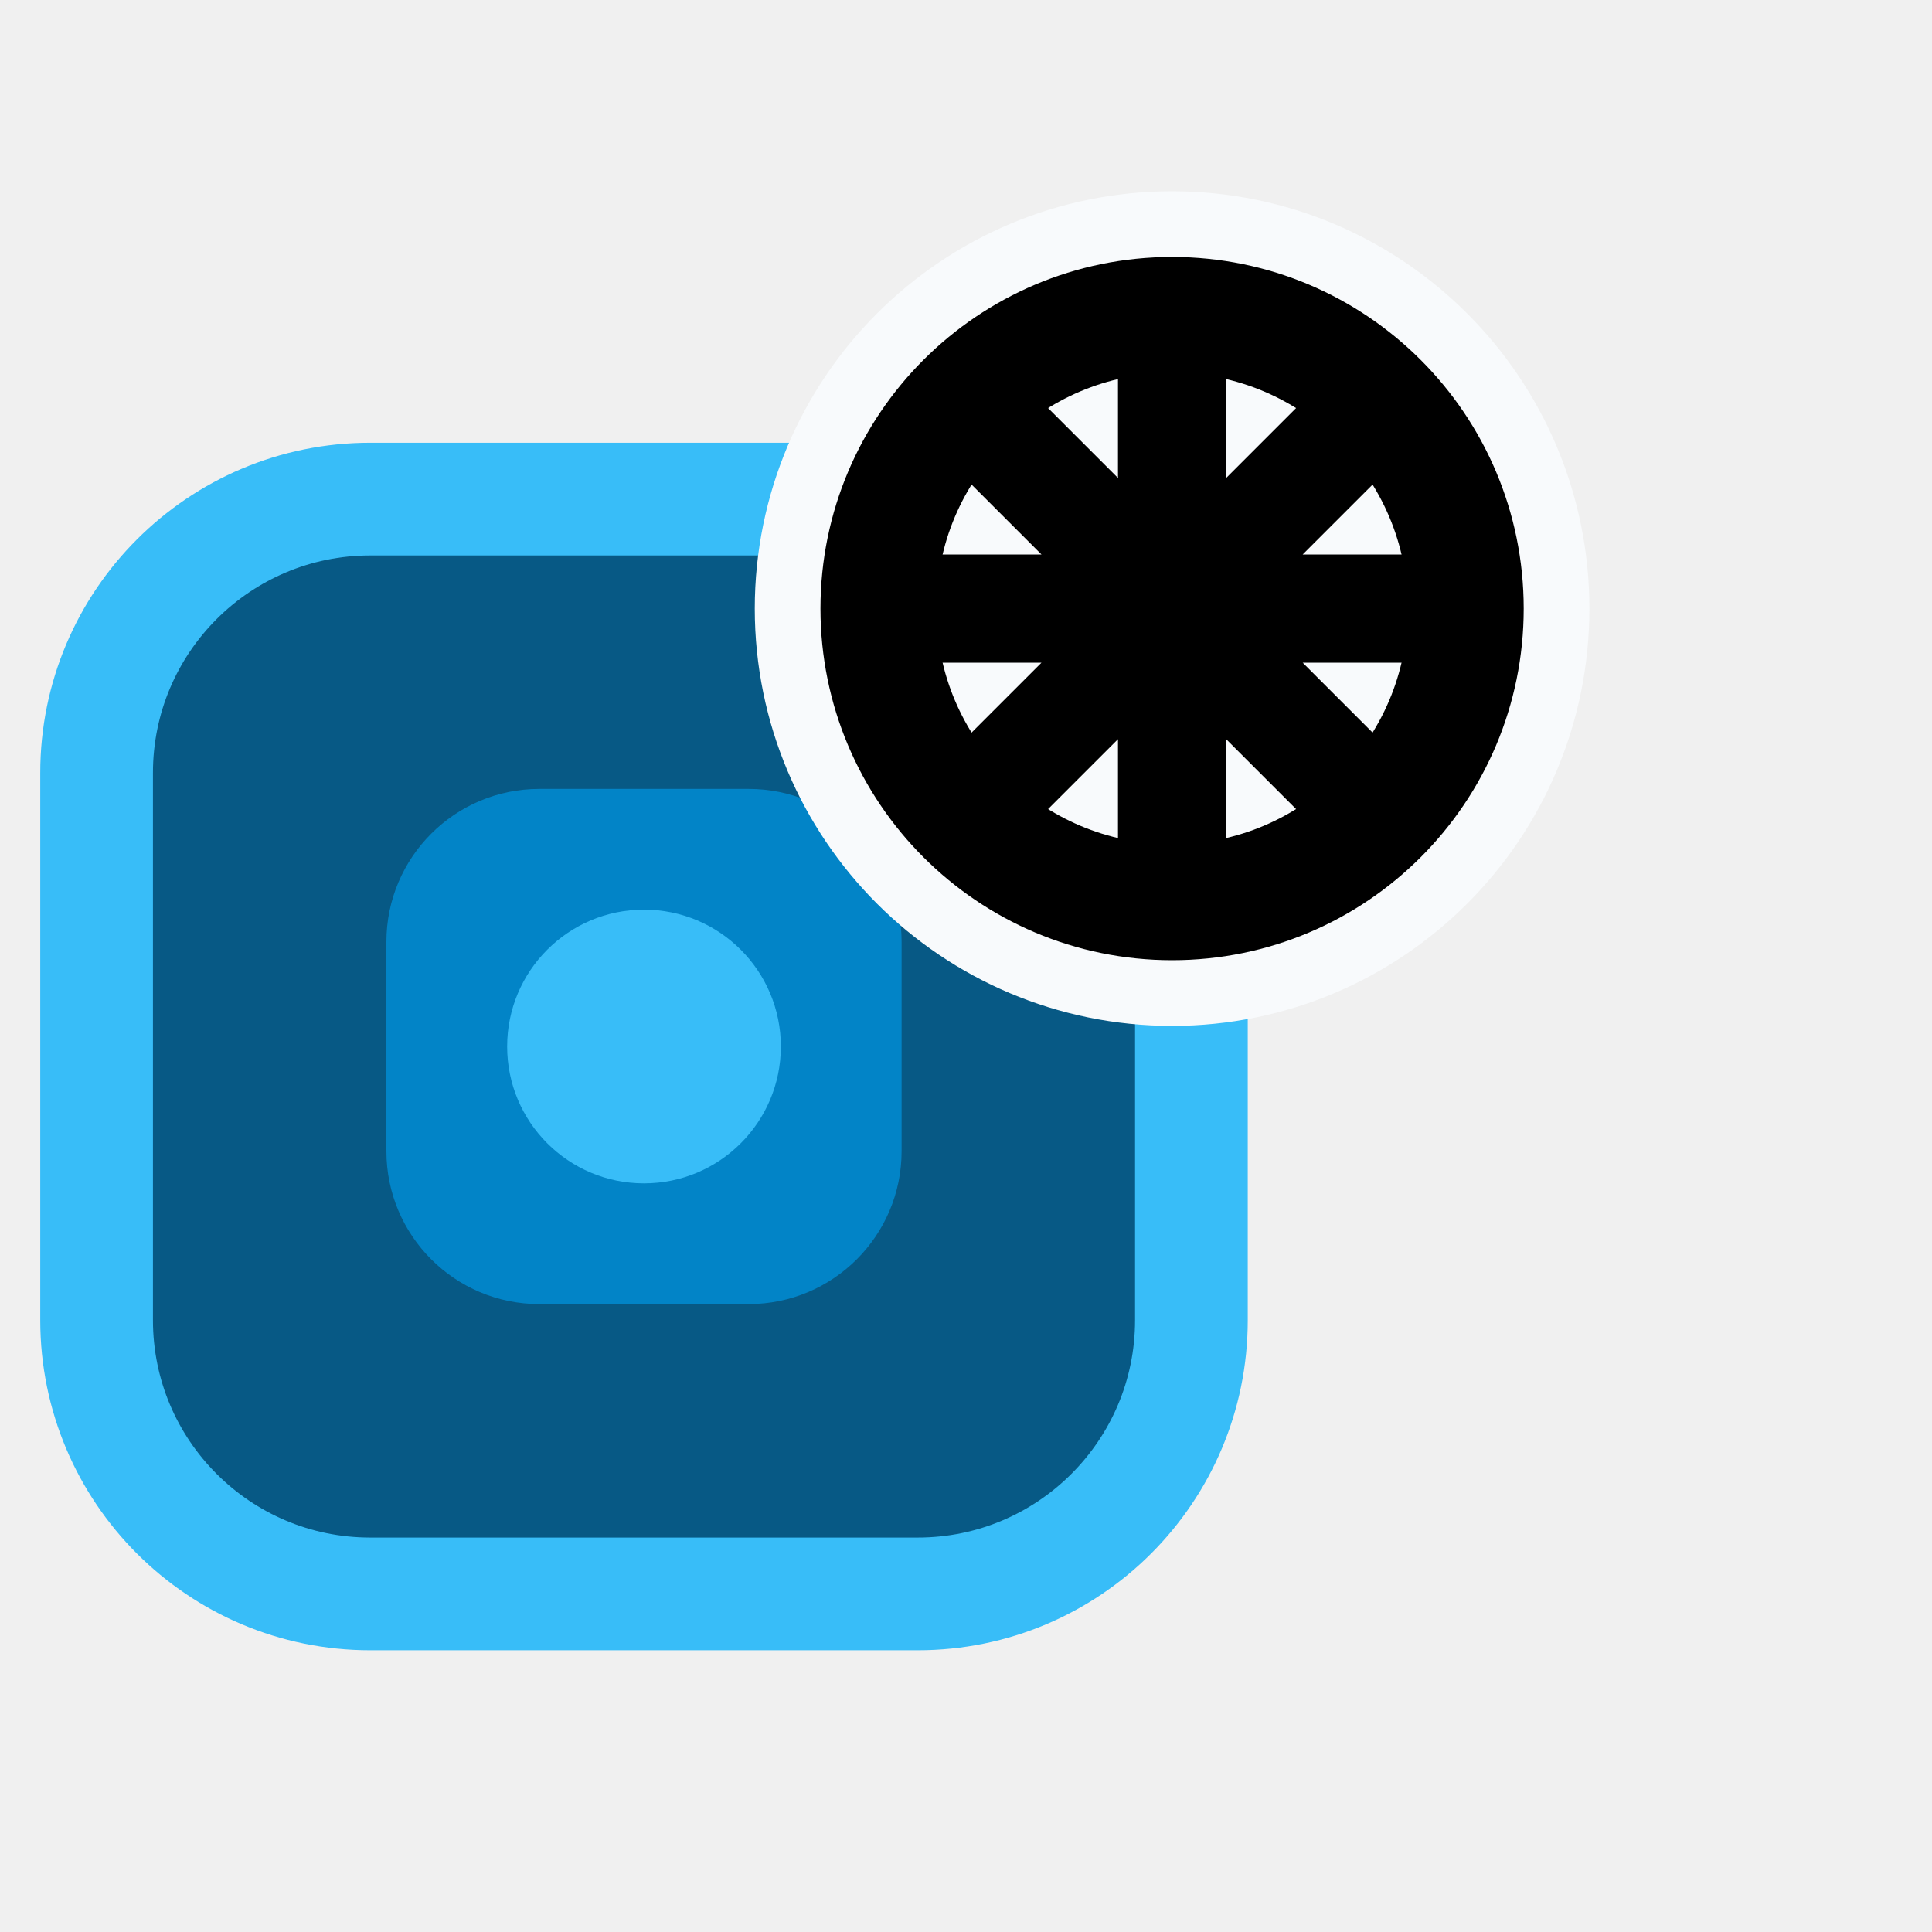
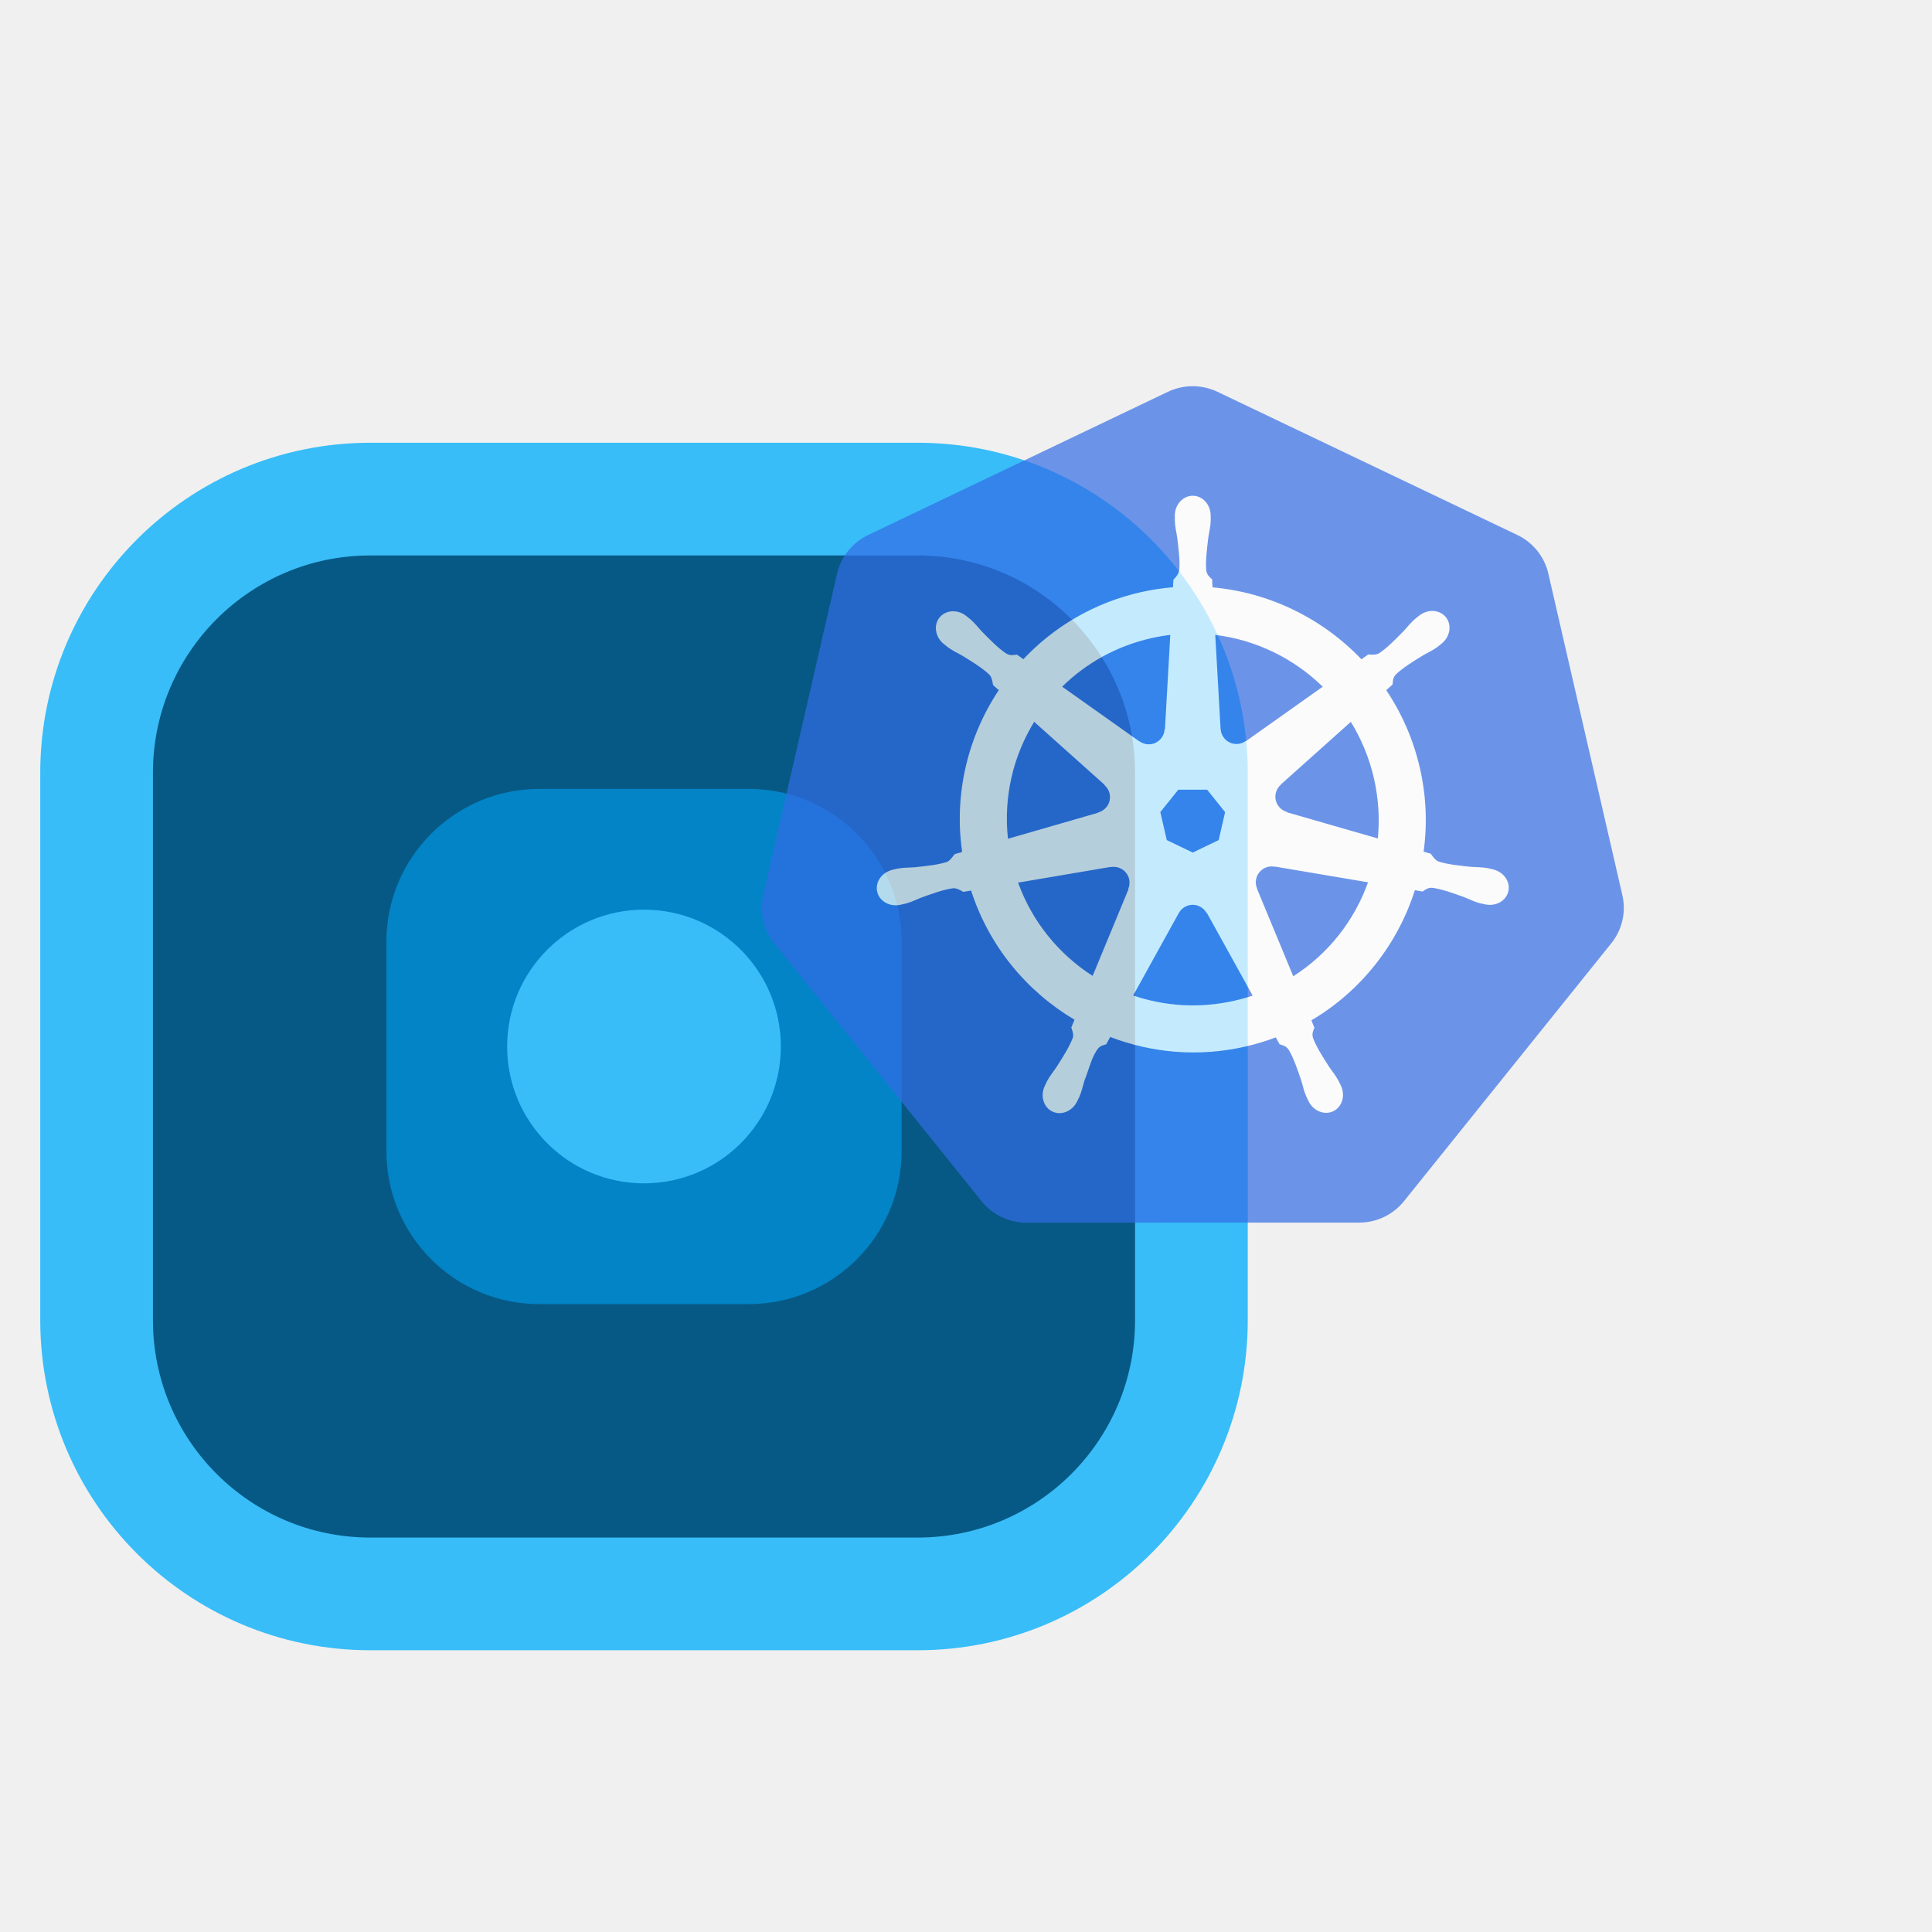
<svg xmlns="http://www.w3.org/2000/svg" viewBox="0 0 24 24" width="24" height="24">
  <g transform="translate(1.2 6.2)">
    <g transform="translate(-2.4 -2.4)">
      <rect x="2.4" y="2.4" width="13.6" height="13.6" rx="3.4" fill="#075985" stroke="#38bdf8" stroke-width="1.4" />
      <rect x="6" y="6" width="6.4" height="6.4" rx="1.9" fill="#0284c7" />
      <circle cx="9.2" cy="9.2" r="1.7" fill="#38bdf8" />
    </g>
  </g>
  <g transform="translate(8.8 1.8)">
-     <g transform="scale(0.48)">
-       <circle cx="12" cy="12" r="7.6" fill="none" stroke="#f8fafc" stroke-width="6.4" />
-       <path d="M12 4.4V19.6M4.4 12h15.2M6.6 6.6l10.8 10.8M17.4 6.6 6.6 17.4" stroke="#f8fafc" stroke-width="6" />
-       <circle cx="12" cy="12" r="7.6" fill="none" stroke="#000" stroke-width="3" />
-       <path d="M12 4.4V19.6M4.4 12h15.2M6.6 6.6l10.8 10.8M17.4 6.6 6.6 17.4" stroke="#000" stroke-width="2.8" />
+     <g opacity="0.7">
+       <g transform="translate(0.35 0.4) scale(0.01455)">
+         <path fill="#326ce5" d="m 386.932,178.598 a 48.93,48.529 0 0 0 -18.751,4.745 L 112.306,305.603 A 48.93,48.529 0 0 0 85.831,338.524 L 22.705,613.15 a 48.93,48.529 0 0 0 6.643,37.208 48.93,48.529 0 0 0 2.782,3.862 L 209.236,874.425 a 48.93,48.529 0 0 0 38.255,18.26 l 284.018,-0.065 a 48.93,48.529 0 0 0 38.255,-18.228 L 746.806,654.154 a 48.93,48.529 0 0 0 9.457,-41.07 L 693.039,338.458 A 48.93,48.529 0 0 0 666.565,305.537 L 410.657,183.343 a 48.93,48.529 0 0 0 -23.725,-4.745 z" />
+         <path fill="#ffffff" d="m 389.467,272.057 c -8.458,8.6e-4 -15.316,7.619 -15.315,17.017 10e-6,0.144 0.029,0.282 0.033,0.425 -0.013,1.277 -0.074,2.815 -0.033,3.927 0.202,5.42 1.383,9.569 2.094,14.563 1.288,10.688 2.368,19.548 1.702,27.783 -0.648,3.105 -2.935,5.945 -4.974,7.919 l -0.36,6.479 c -9.191,0.761 -18.444,2.156 -27.685,4.254 -39.767,9.029 -74.005,29.513 -100.072,57.17 -1.691,-1.154 -4.651,-3.277 -5.531,-3.927 -2.734,0.369 -5.498,1.213 -9.097,-0.884 -6.854,-4.614 -13.096,-10.982 -20.649,-18.653 -3.461,-3.67 -5.967,-7.164 -10.079,-10.701 -0.934,-0.803 -2.359,-1.89 -3.403,-2.716 -3.215,-2.563 -7.006,-3.9 -10.668,-4.025 -4.708,-0.161 -9.24,1.68 -12.206,5.4 -5.273,6.613 -3.585,16.722 3.763,22.58 0.075,0.059 0.154,0.106 0.229,0.164 1.01,0.819 2.246,1.867 3.174,2.553 4.364,3.222 8.349,4.871 12.697,7.429 9.16,5.657 16.753,10.347 22.776,16.002 2.352,2.507 2.763,6.925 3.076,8.836 l 4.909,4.385 c -26.278,39.546 -38.439,88.393 -31.252,138.164 l -6.414,1.865 c -1.69,2.183 -4.079,5.618 -6.578,6.643 -7.88,2.482 -16.749,3.394 -27.456,4.516 -5.027,0.418 -9.364,0.169 -14.693,1.178 -1.173,0.222 -2.807,0.648 -4.091,0.949 -0.045,0.009 -0.086,0.023 -0.131,0.033 -0.07,0.016 -0.162,0.05 -0.229,0.065 -9.027,2.181 -14.826,10.478 -12.959,18.653 1.867,8.177 10.685,13.149 19.766,11.192 0.066,-0.015 0.161,-0.018 0.229,-0.033 0.103,-0.024 0.193,-0.073 0.295,-0.098 1.266,-0.278 2.852,-0.587 3.96,-0.884 5.239,-1.403 9.034,-3.464 13.744,-5.269 10.134,-3.635 18.527,-6.671 26.703,-7.854 3.415,-0.267 7.013,2.107 8.803,3.109 l 6.676,-1.145 c 15.363,47.629 47.557,86.126 88.324,110.282 l -2.782,6.676 c 1.003,2.592 2.108,6.1 1.362,8.66 -2.973,7.709 -8.064,15.845 -13.862,24.916 -2.807,4.191 -5.681,7.443 -8.214,12.239 -0.606,1.148 -1.378,2.91 -1.963,4.123 -3.936,8.422 -1.049,18.122 6.512,21.762 7.609,3.663 17.053,-0.2 21.14,-8.639 0.006,-0.012 0.027,-0.021 0.033,-0.033 0.004,-0.009 -0.004,-0.024 0,-0.033 0.582,-1.196 1.407,-2.769 1.898,-3.894 2.17,-4.971 2.892,-9.231 4.418,-14.039 4.052,-10.179 6.279,-20.859 11.857,-27.514 1.528,-1.822 4.018,-2.523 6.6,-3.215 l 3.469,-6.283 c 35.54,13.642 75.321,17.302 115.06,8.279 9.066,-2.058 17.817,-4.722 26.278,-7.919 0.975,1.729 2.787,5.053 3.272,5.89 2.624,0.854 5.488,1.294 7.821,4.745 4.173,7.13 7.028,15.566 10.505,25.754 1.526,4.808 2.28,9.068 4.451,14.039 0.495,1.133 1.315,2.728 1.898,3.927 4.079,8.466 13.553,12.343 21.173,8.672 7.56,-3.642 10.451,-13.341 6.512,-21.762 -0.585,-1.213 -1.39,-2.976 -1.996,-4.123 -2.534,-4.796 -5.406,-8.016 -8.214,-12.206 -5.799,-9.071 -10.608,-16.606 -13.581,-24.314 -1.243,-3.976 0.21,-6.448 1.178,-9.032 -0.58,-0.665 -1.821,-4.419 -2.553,-6.185 42.367,-25.015 73.616,-64.948 88.291,-111.068 1.982,0.311 5.426,0.921 6.545,1.145 2.303,-1.519 4.421,-3.501 8.574,-3.174 8.177,1.183 16.57,4.22 26.703,7.854 4.71,1.804 8.505,3.899 13.744,5.301 1.107,0.296 2.694,0.573 3.96,0.851 0.102,0.025 0.192,0.075 0.295,0.098 0.068,0.015 0.164,0.018 0.229,0.033 9.082,1.955 17.901,-3.015 19.766,-11.192 1.865,-8.175 -3.931,-16.474 -12.959,-18.653 -1.313,-0.299 -3.175,-0.806 -4.451,-1.047 -5.329,-1.009 -9.667,-0.76 -14.693,-1.178 -10.707,-1.122 -19.576,-2.034 -27.456,-4.516 -3.213,-1.246 -5.499,-5.07 -6.61,-6.643 l -6.185,-1.8 c 3.207,-23.2 2.342,-47.345 -3.207,-71.504 -5.601,-24.384 -15.499,-46.685 -28.7,-66.333 1.587,-1.442 4.583,-4.095 5.432,-4.876 0.248,-2.748 0.035,-5.629 2.88,-8.672 6.023,-5.656 13.617,-10.345 22.776,-16.002 4.348,-2.558 8.367,-4.207 12.73,-7.429 0.987,-0.729 2.334,-1.882 3.371,-2.716 7.346,-5.86 9.038,-15.968 3.763,-22.58 -5.275,-6.612 -15.495,-7.235 -22.842,-1.374 -1.046,0.828 -2.465,1.909 -3.403,2.716 -4.112,3.537 -6.651,7.031 -10.112,10.701 -7.553,7.672 -13.796,14.072 -20.649,18.686 -2.97,1.729 -7.32,1.131 -9.294,1.014 l -5.825,4.156 C 500.273,376.863 455.049,354.595 406.353,350.269 c -0.136,-2.041 -0.315,-5.729 -0.36,-6.839 -1.994,-1.908 -4.402,-3.536 -5.007,-7.658 -0.666,-8.235 0.446,-17.095 1.734,-27.783 0.711,-4.994 1.893,-9.142 2.094,-14.563 0.046,-1.232 -0.028,-3.02 -0.033,-4.352 -10e-4,-9.398 -6.857,-17.018 -15.315,-17.017 z m -19.177,118.791 -4.549,80.339 -0.327,0.164 c -0.305,7.187 -6.22,12.926 -13.483,12.926 -2.975,0 -5.721,-0.955 -7.952,-2.585 l -0.131,0.065 -65.875,-46.698 c 20.246,-19.908 46.142,-34.621 75.987,-41.397 5.452,-1.238 10.901,-2.156 16.33,-2.814 z m 38.386,0 c 34.844,4.285 67.067,20.063 91.76,44.244 l -65.45,46.404 -0.229,-0.098 c -5.809,4.243 -13.994,3.19 -18.522,-2.487 -1.855,-2.326 -2.828,-5.06 -2.945,-7.821 l -0.066,-0.033 z m -154.592,74.22 60.148,53.8 -0.065,0.327 c 5.429,4.72 6.23,12.91 1.702,18.588 -1.855,2.326 -4.338,3.886 -7.003,4.614 l -0.065,0.262 -77.1,22.253 c -3.924,-35.882 4.533,-70.763 22.384,-99.843 z m 270.339,0.033 c 8.937,14.485 15.704,30.664 19.733,48.204 3.98,17.329 4.979,34.627 3.338,51.345 l -77.492,-22.318 -0.065,-0.327 c -6.939,-1.897 -11.204,-8.955 -9.588,-16.035 0.662,-2.9 2.201,-5.354 4.287,-7.167 l -0.033,-0.164 59.821,-53.538 z M 377.13,523.023 h 24.642 l 15.315,19.144 -5.498,23.889 -22.122,10.636 -22.187,-10.668 -5.498,-23.889 z m 78.998,65.515 c 1.047,-0.053 2.09,0.042 3.109,0.229 l 0.131,-0.164 79.75,13.483 c -11.671,32.791 -34.005,61.198 -63.846,80.208 l -30.958,-74.776 0.098,-0.131 c -2.844,-6.608 0.002,-14.357 6.545,-17.508 1.675,-0.807 3.425,-1.254 5.171,-1.342 z m -133.942,0.327 c 6.086,0.085 11.545,4.309 12.959,10.505 0.662,2.9 0.34,5.774 -0.753,8.312 l 0.229,0.295 -30.63,74.023 C 275.352,663.623 252.542,636.108 240.341,602.348 l 79.063,-13.417 0.131,0.164 c 0.884,-0.163 1.781,-0.241 2.651,-0.229 z m 66.791,32.43 c 2.12,-0.078 4.271,0.357 6.316,1.342 2.68,1.291 4.751,3.323 6.054,5.76 h 0.295 l 38.975,70.424 c -5.058,1.696 -10.258,3.145 -15.577,4.352 -29.808,6.768 -59.521,4.717 -86.426,-4.451 l 38.877,-70.293 h 0.065 c 2.333,-4.361 6.757,-6.963 11.421,-7.134 z" />
+       </g>
    </g>
  </g>
</svg>
